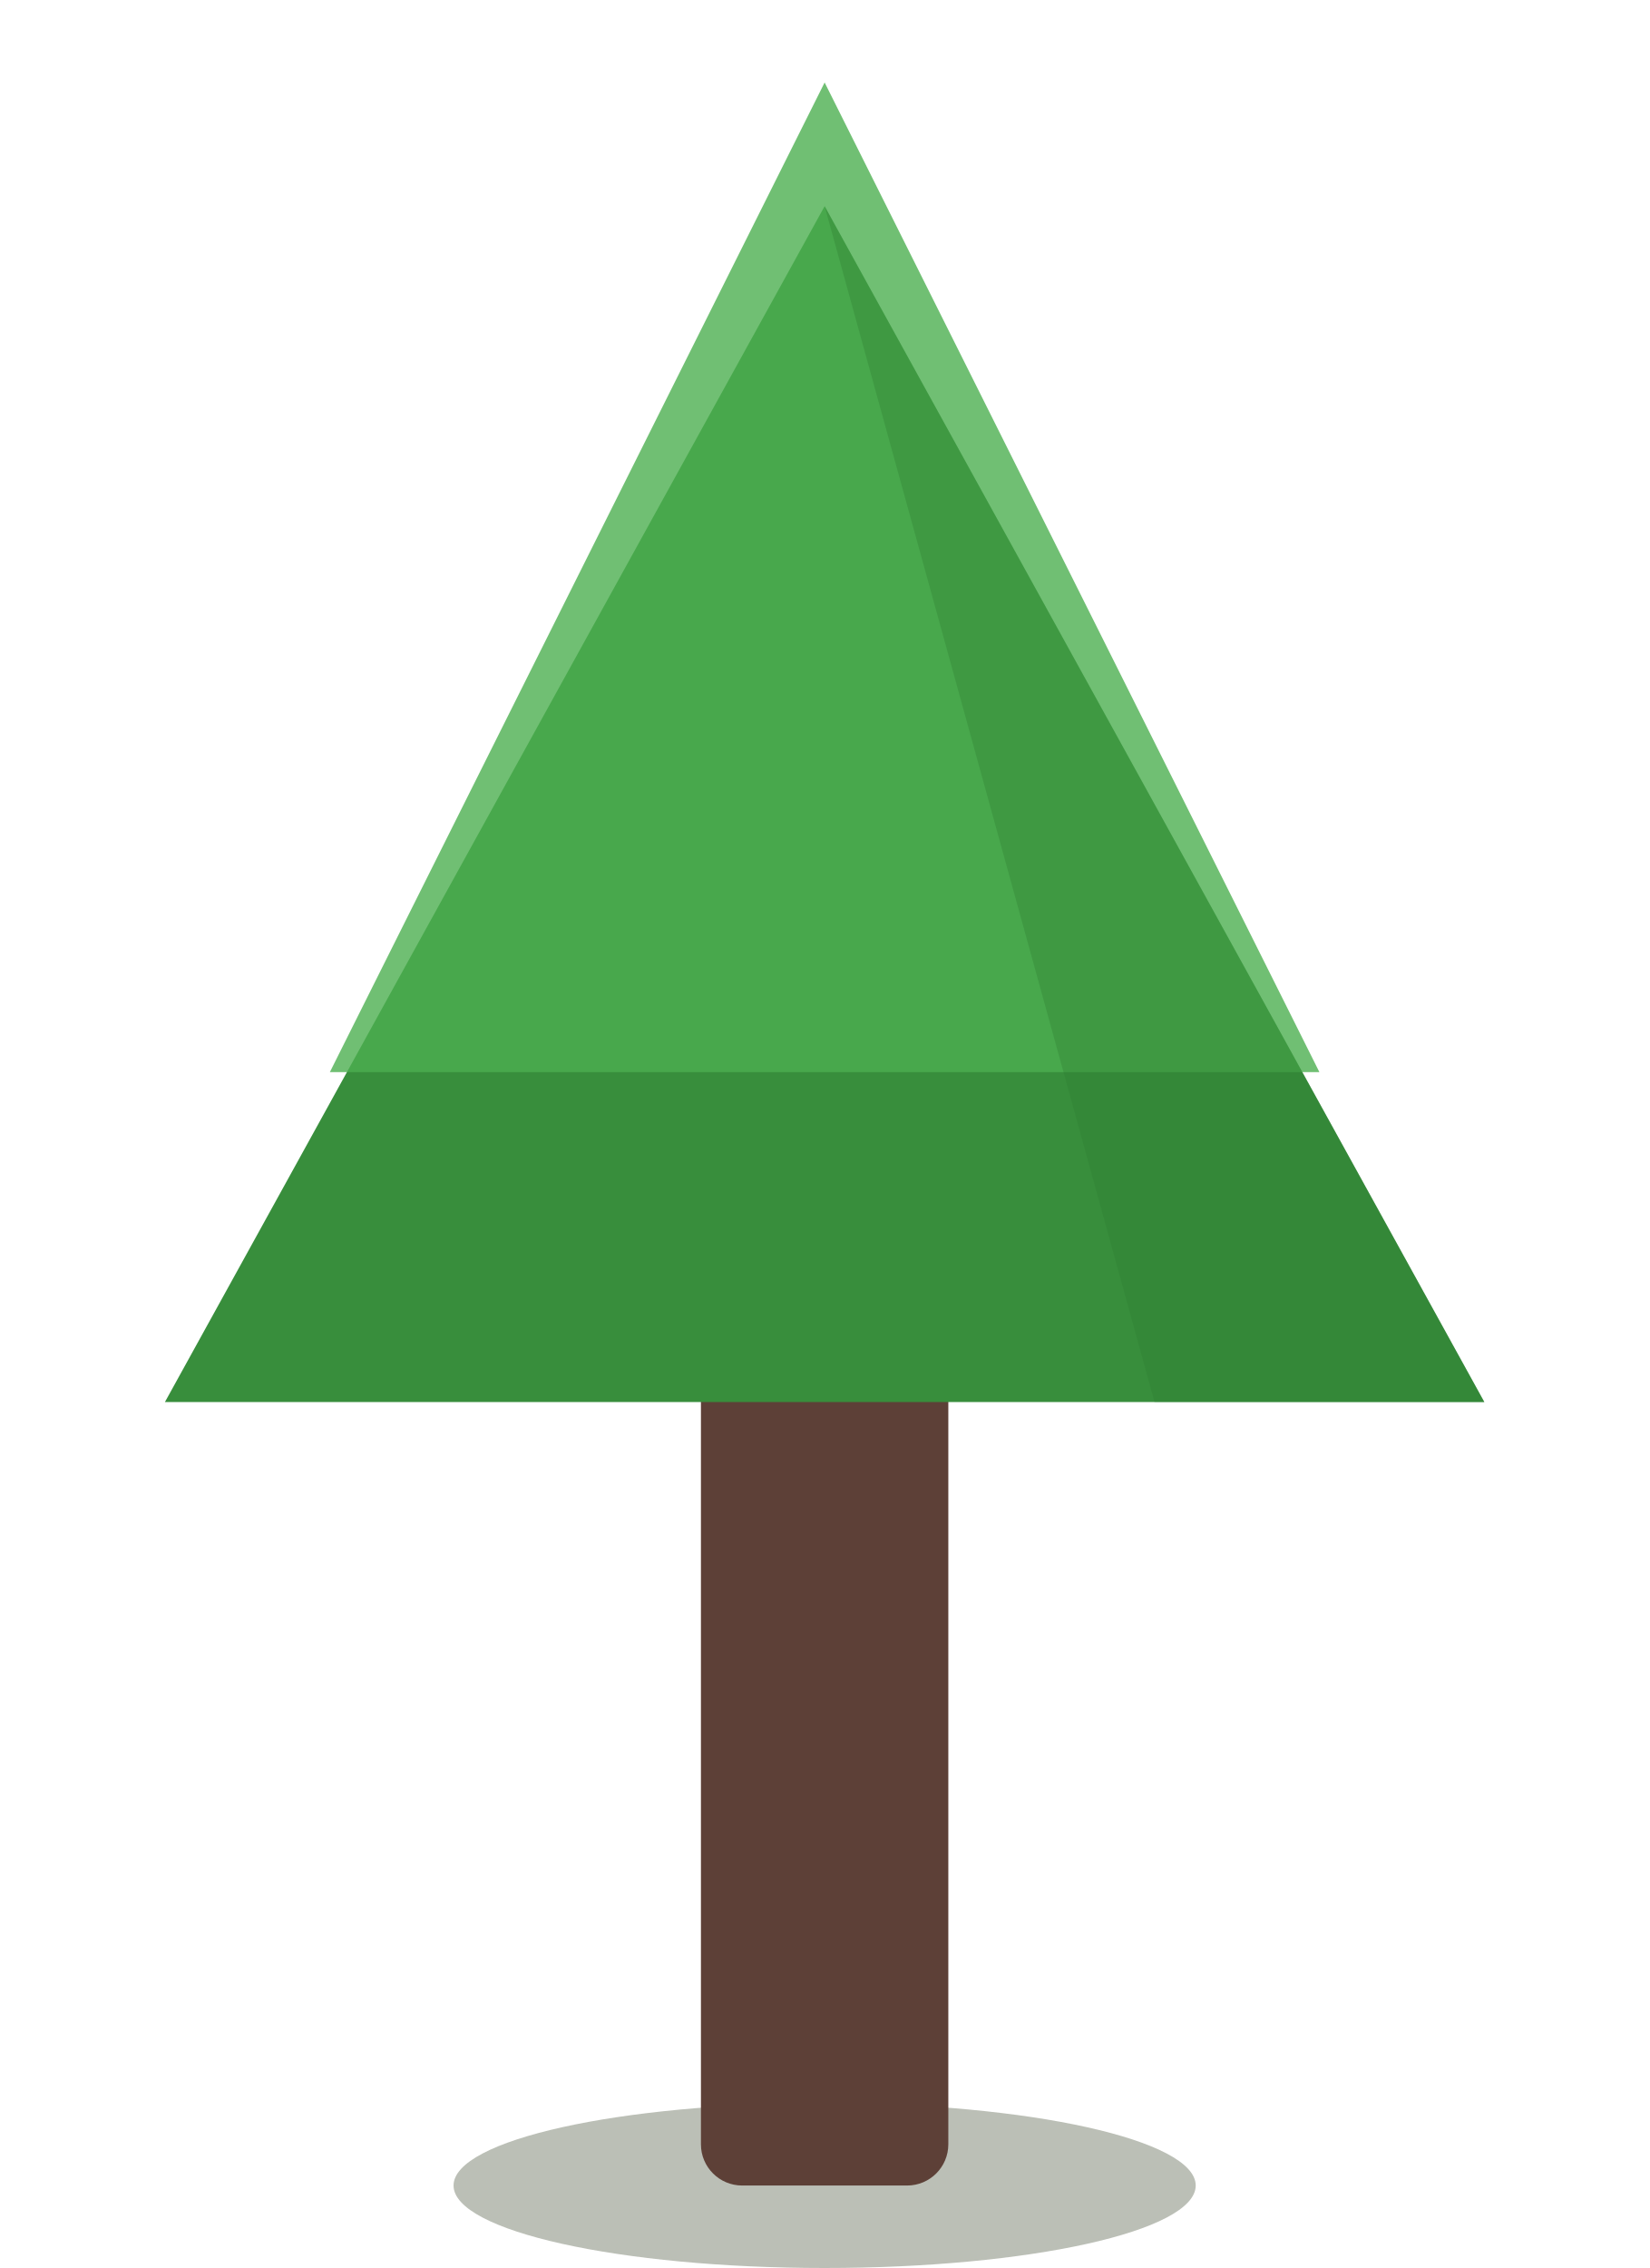
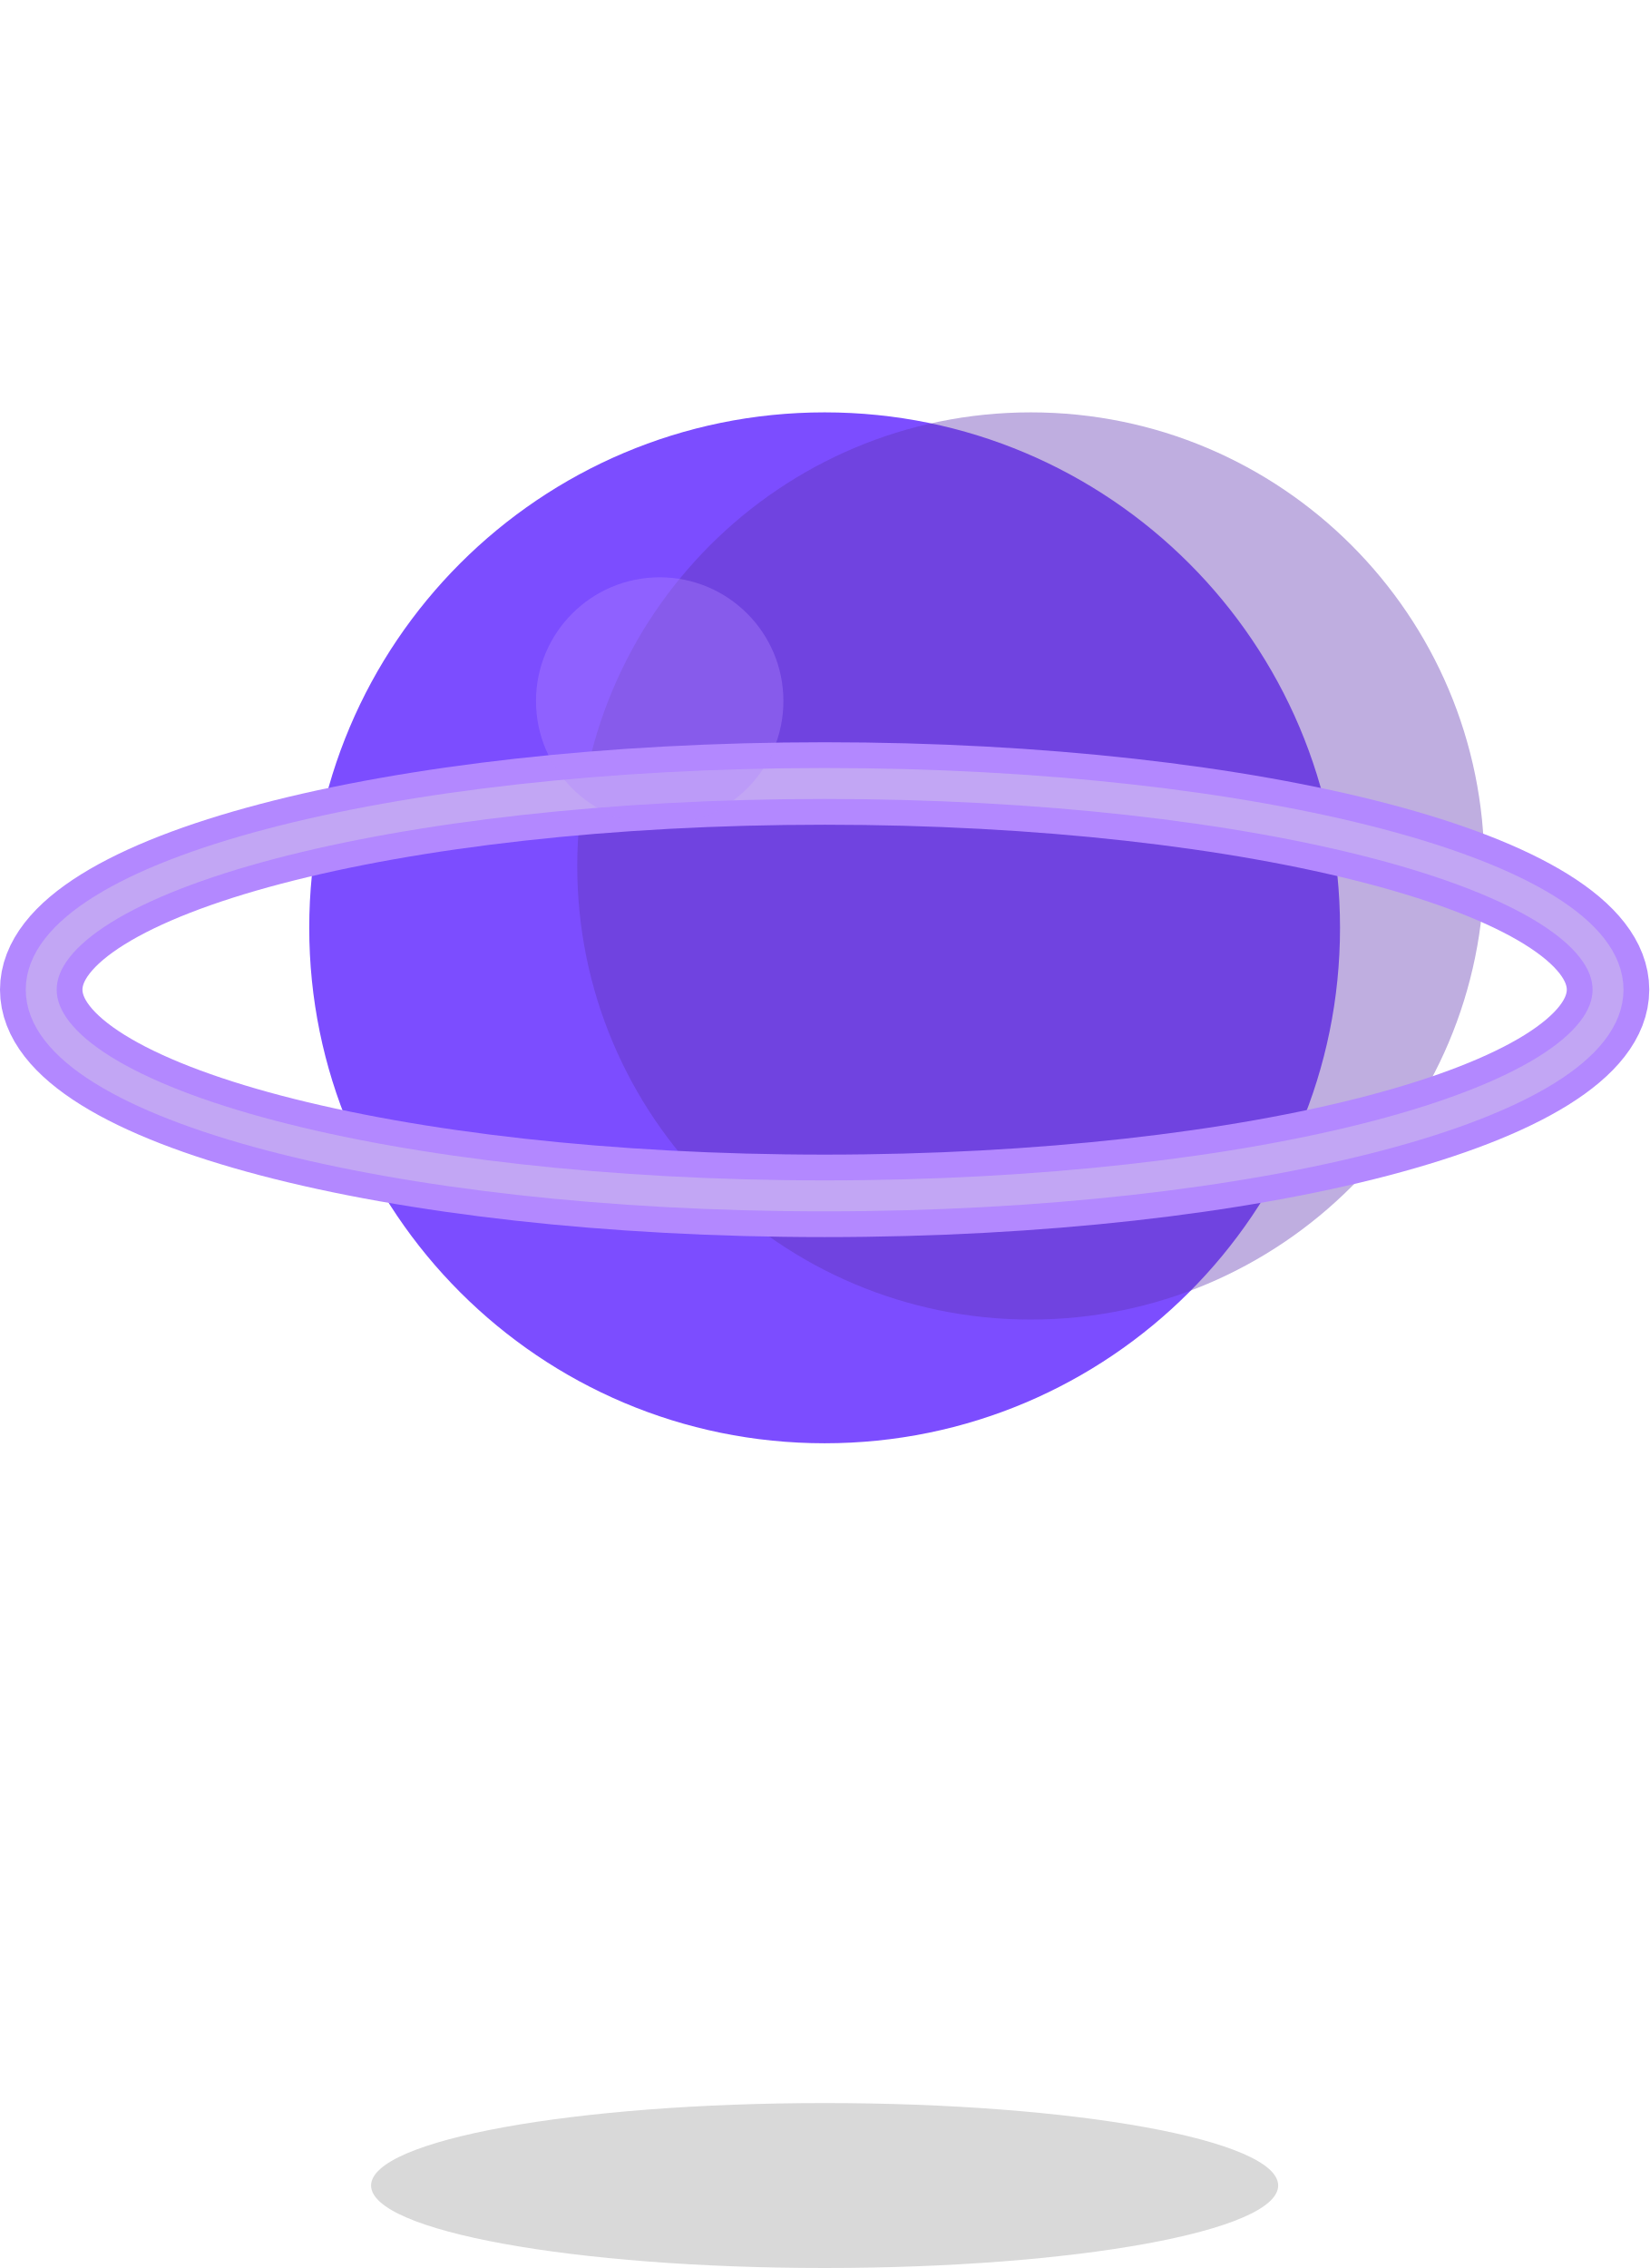
<svg xmlns="http://www.w3.org/2000/svg" width="80" height="110" viewBox="0 0 80 110" role="img">
-   <ellipse cx="40" cy="106" rx="18" ry="4" fill="#1C280A" opacity="0.3" />
-   <rect x="34" y="56" width="12" height="50" rx="2" fill="#5D4037" />
-   <polygon points="40,10 8,68 72,68" fill="#388E3C" />
-   <polygon points="40,4 16,52 64,52" fill="#4CAF50" opacity="0.8" />
-   <polygon points="40,10 56,68 72,68" fill="#2E7D32" opacity="0.35" />
+   <ellipse cx="40" cy="106" rx="22" ry="4" fill="#000000" opacity="0.15" />
+   <circle cx="40" cy="45" r="25" fill="#7C4DFF" />
+   <circle cx="50" cy="42" r="22" fill="#5E35B1" opacity="0.4" />
+   <ellipse cx="40" cy="48" rx="38" ry="10" fill="none" stroke="#B388FF" stroke-width="4" />
+   <ellipse cx="40" cy="48" rx="38" ry="10" fill="none" stroke="#D1C4E9" stroke-width="1.5" opacity="0.5" />
+   <ellipse cx="40" cy="42" rx="26" ry="26" fill="none" />
+   <circle cx="32" cy="34" r="6" fill="#B388FF" opacity="0.35" />
</svg>
